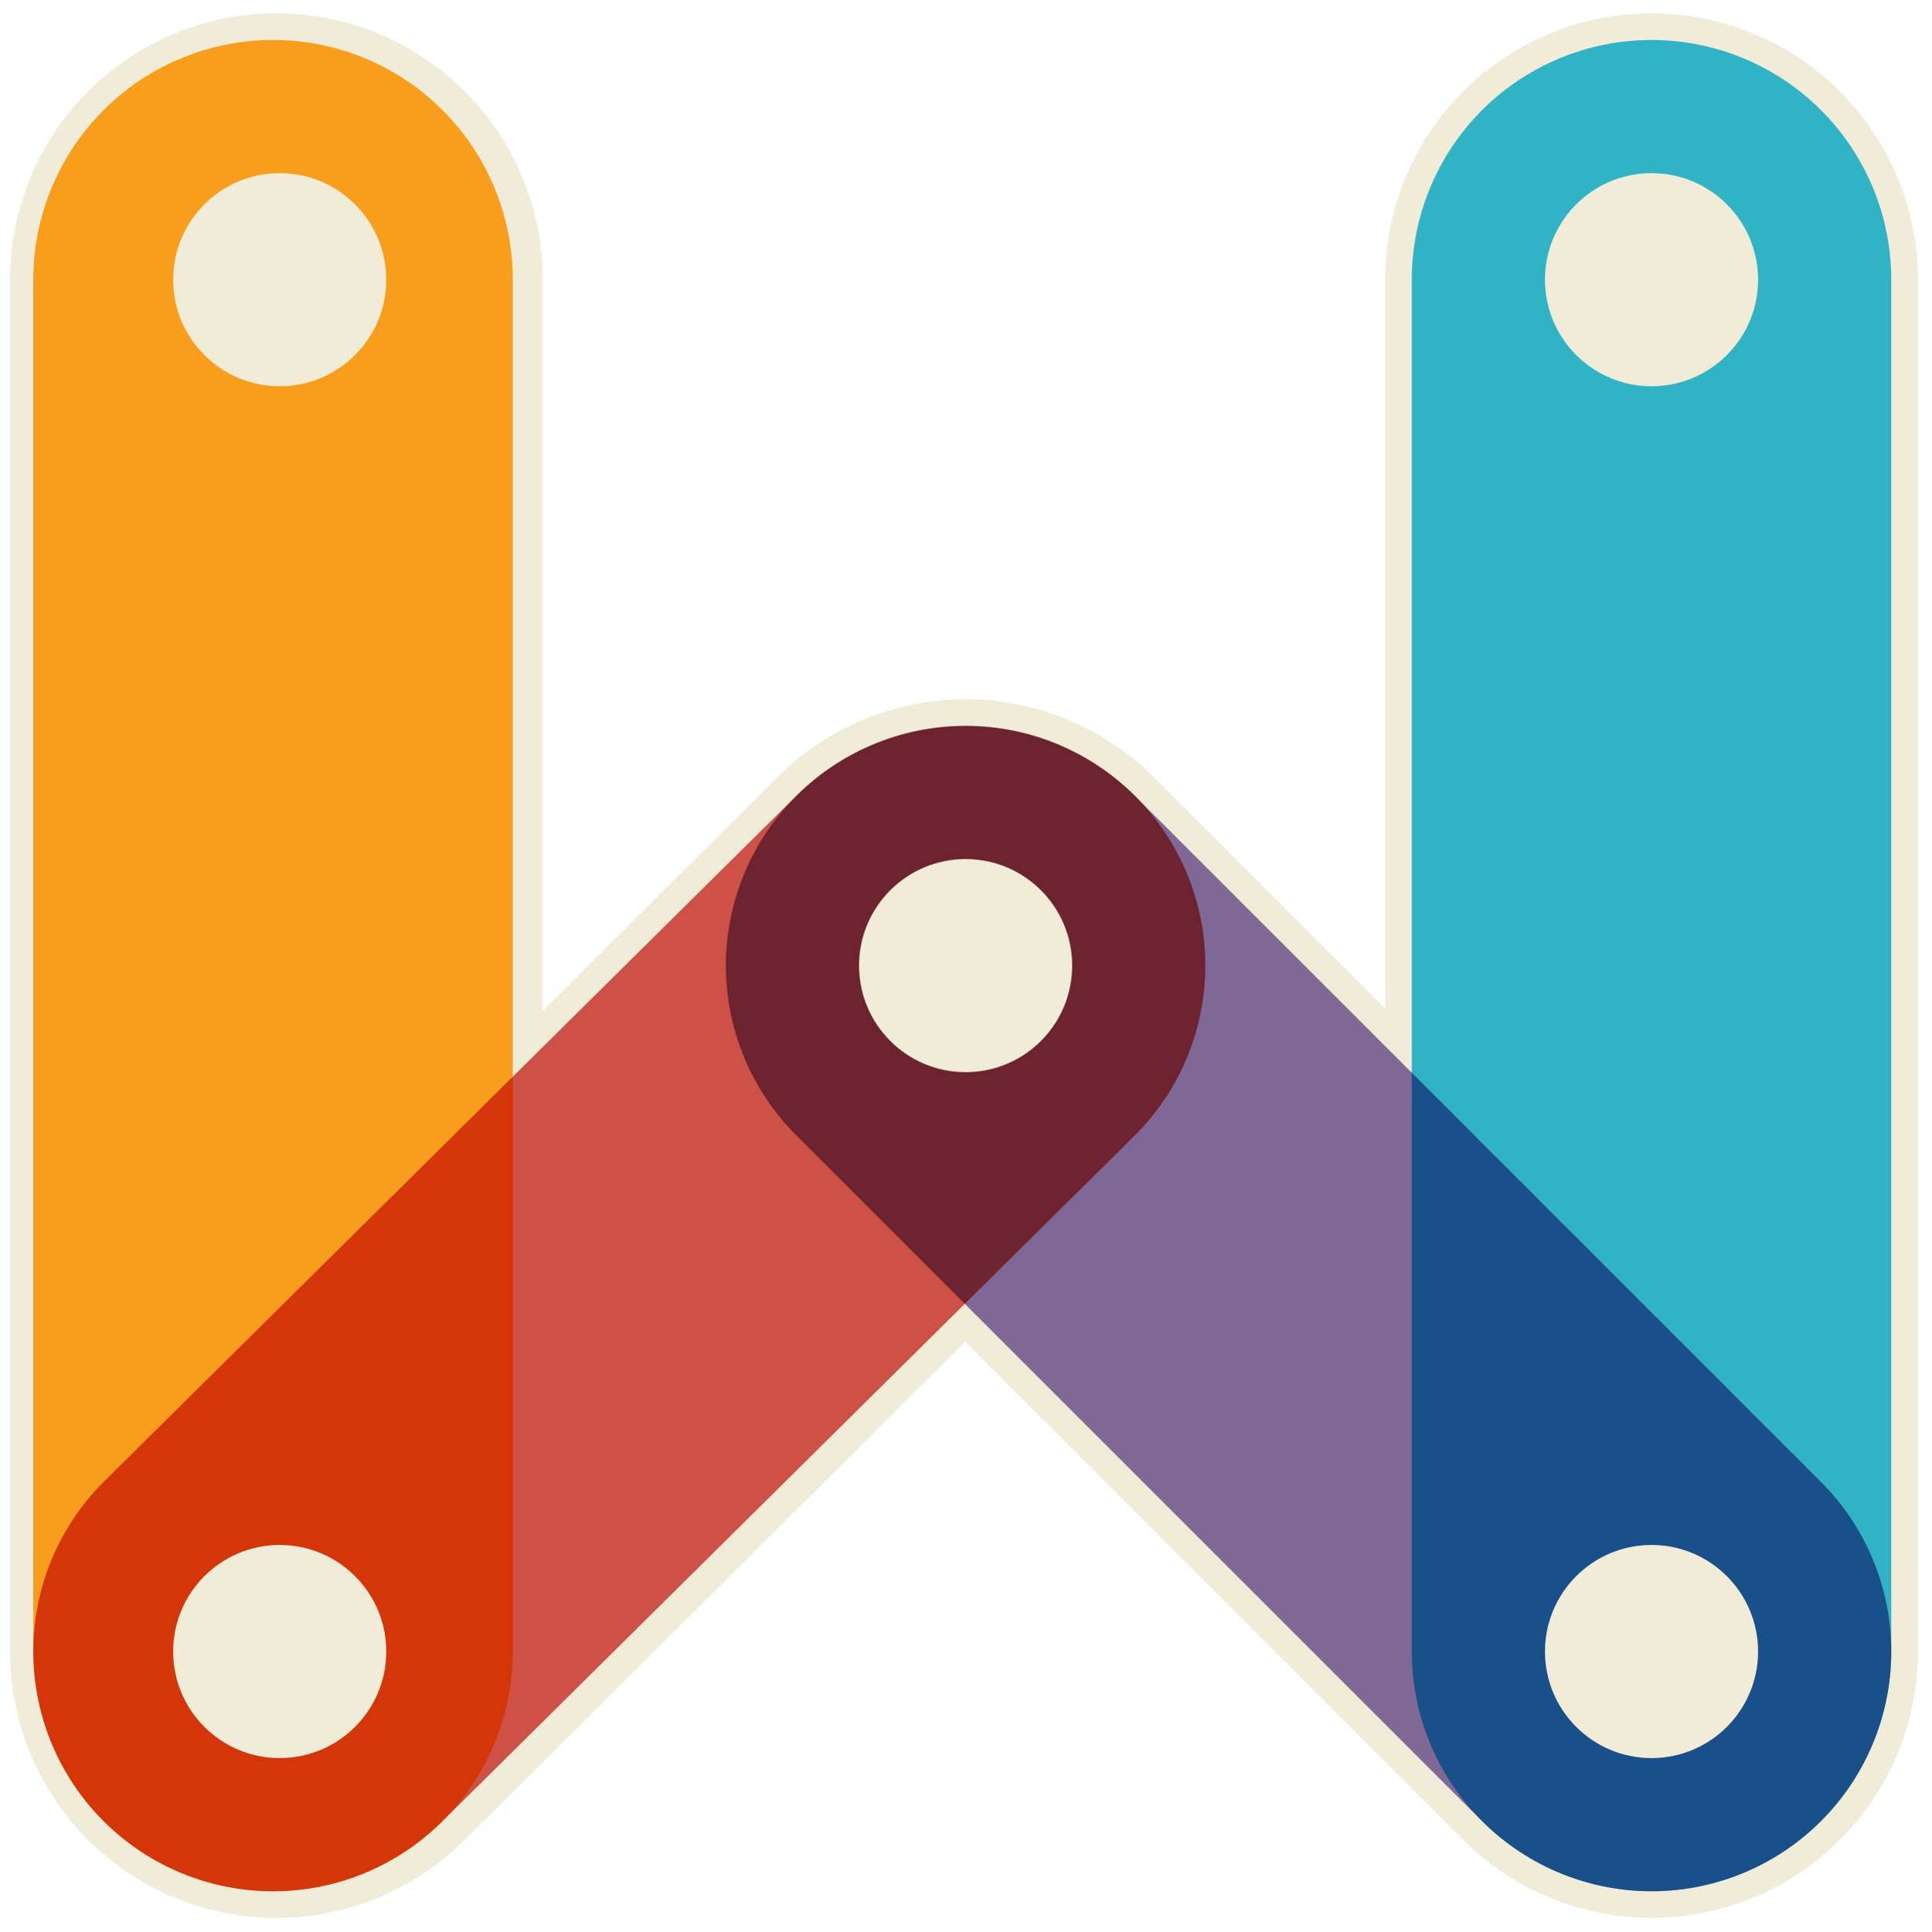
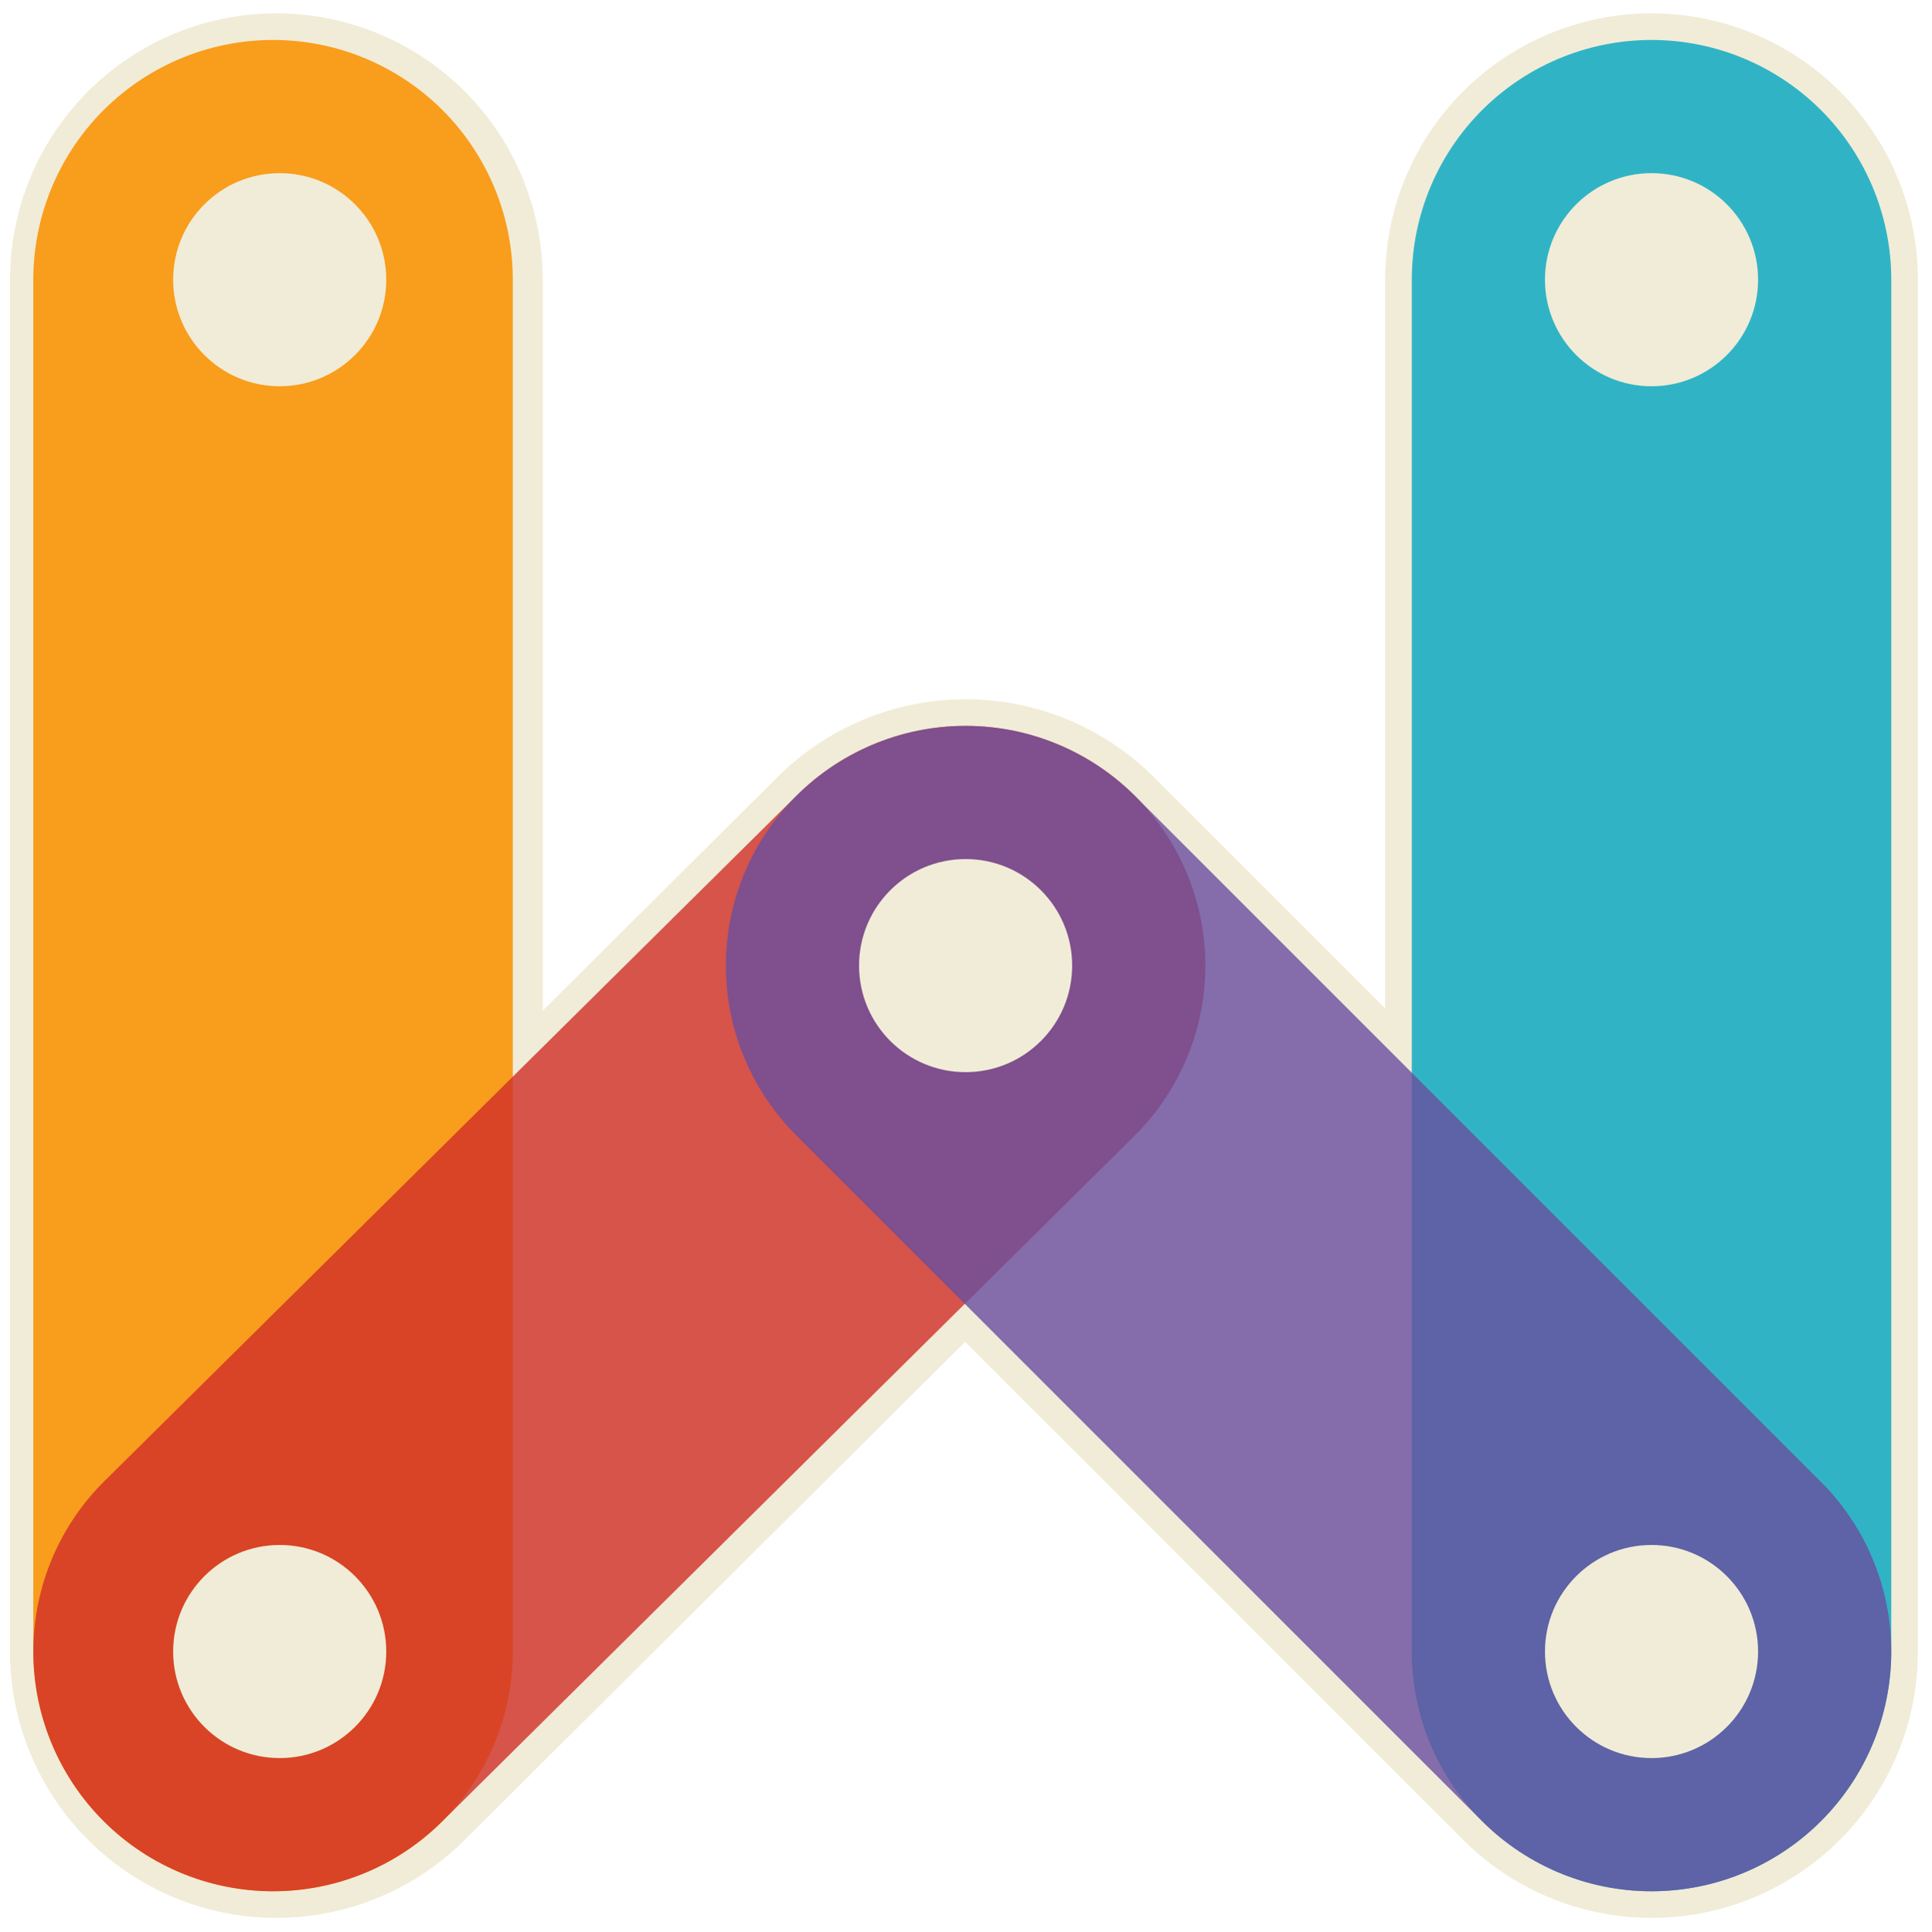
- <svg xmlns="http://www.w3.org/2000/svg" version="1.1" x="0" y="0" viewBox="0 0 580 580">
-   <g style="fill:none;stroke-width:144;stroke-linecap:round;stroke-linejoin:round;">
-     <polyline style="stroke:#F1ECD7;stroke-width:160" points="83,84 83,496 290,290 496,496 496,84" />
-     <line style="stroke:#F99D1C;" x1="82" y1="496" x2="82" y2="84" />
-     <line style="stroke:#30B4C5;" x1="496" y1="84" x2="496" y2="496" />
-     <line style="stroke:#D02E27;opacity:0.8;mix-blend-mode:multiply;" x1="82" y1="496" x2="290" y2="290" />
-     <line style="stroke:#694D9F;opacity:0.8;mix-blend-mode:multiply;" x1="290" y1="290" x2="496" y2="496" />
+ <svg xmlns="http://www.w3.org/2000/svg" viewBox="0 0 580 580">
+   <g fill="none" stroke-linecap="round" stroke-linejoin="round" stroke-width="144">
+     <path d="m83 84v412l207-206 206 206v-412" stroke="#f1ecd7" stroke-width="160" />
+     <path d="m82 496v-412" stroke="#f99d1c" />
+     <path d="m496 84v412" stroke="#30b4c5" />
+     <path d="m82 496 208-206" opacity=".8" stroke="#d02e27" />
+     <path d="m290 290 206 206" opacity=".8" stroke="#694d9f" />
  </g>
-   <g style="fill:#F1ECD7;">
+   <g fill="#f1ecd7">
    <circle cx="290" cy="290" r="32" />
    <circle cx="84" cy="496" r="32" />
    <circle cx="84" cy="84" r="32" />
    <circle cx="496" cy="84" r="32" />
    <circle cx="496" cy="496" r="32" />
  </g>
</svg>
